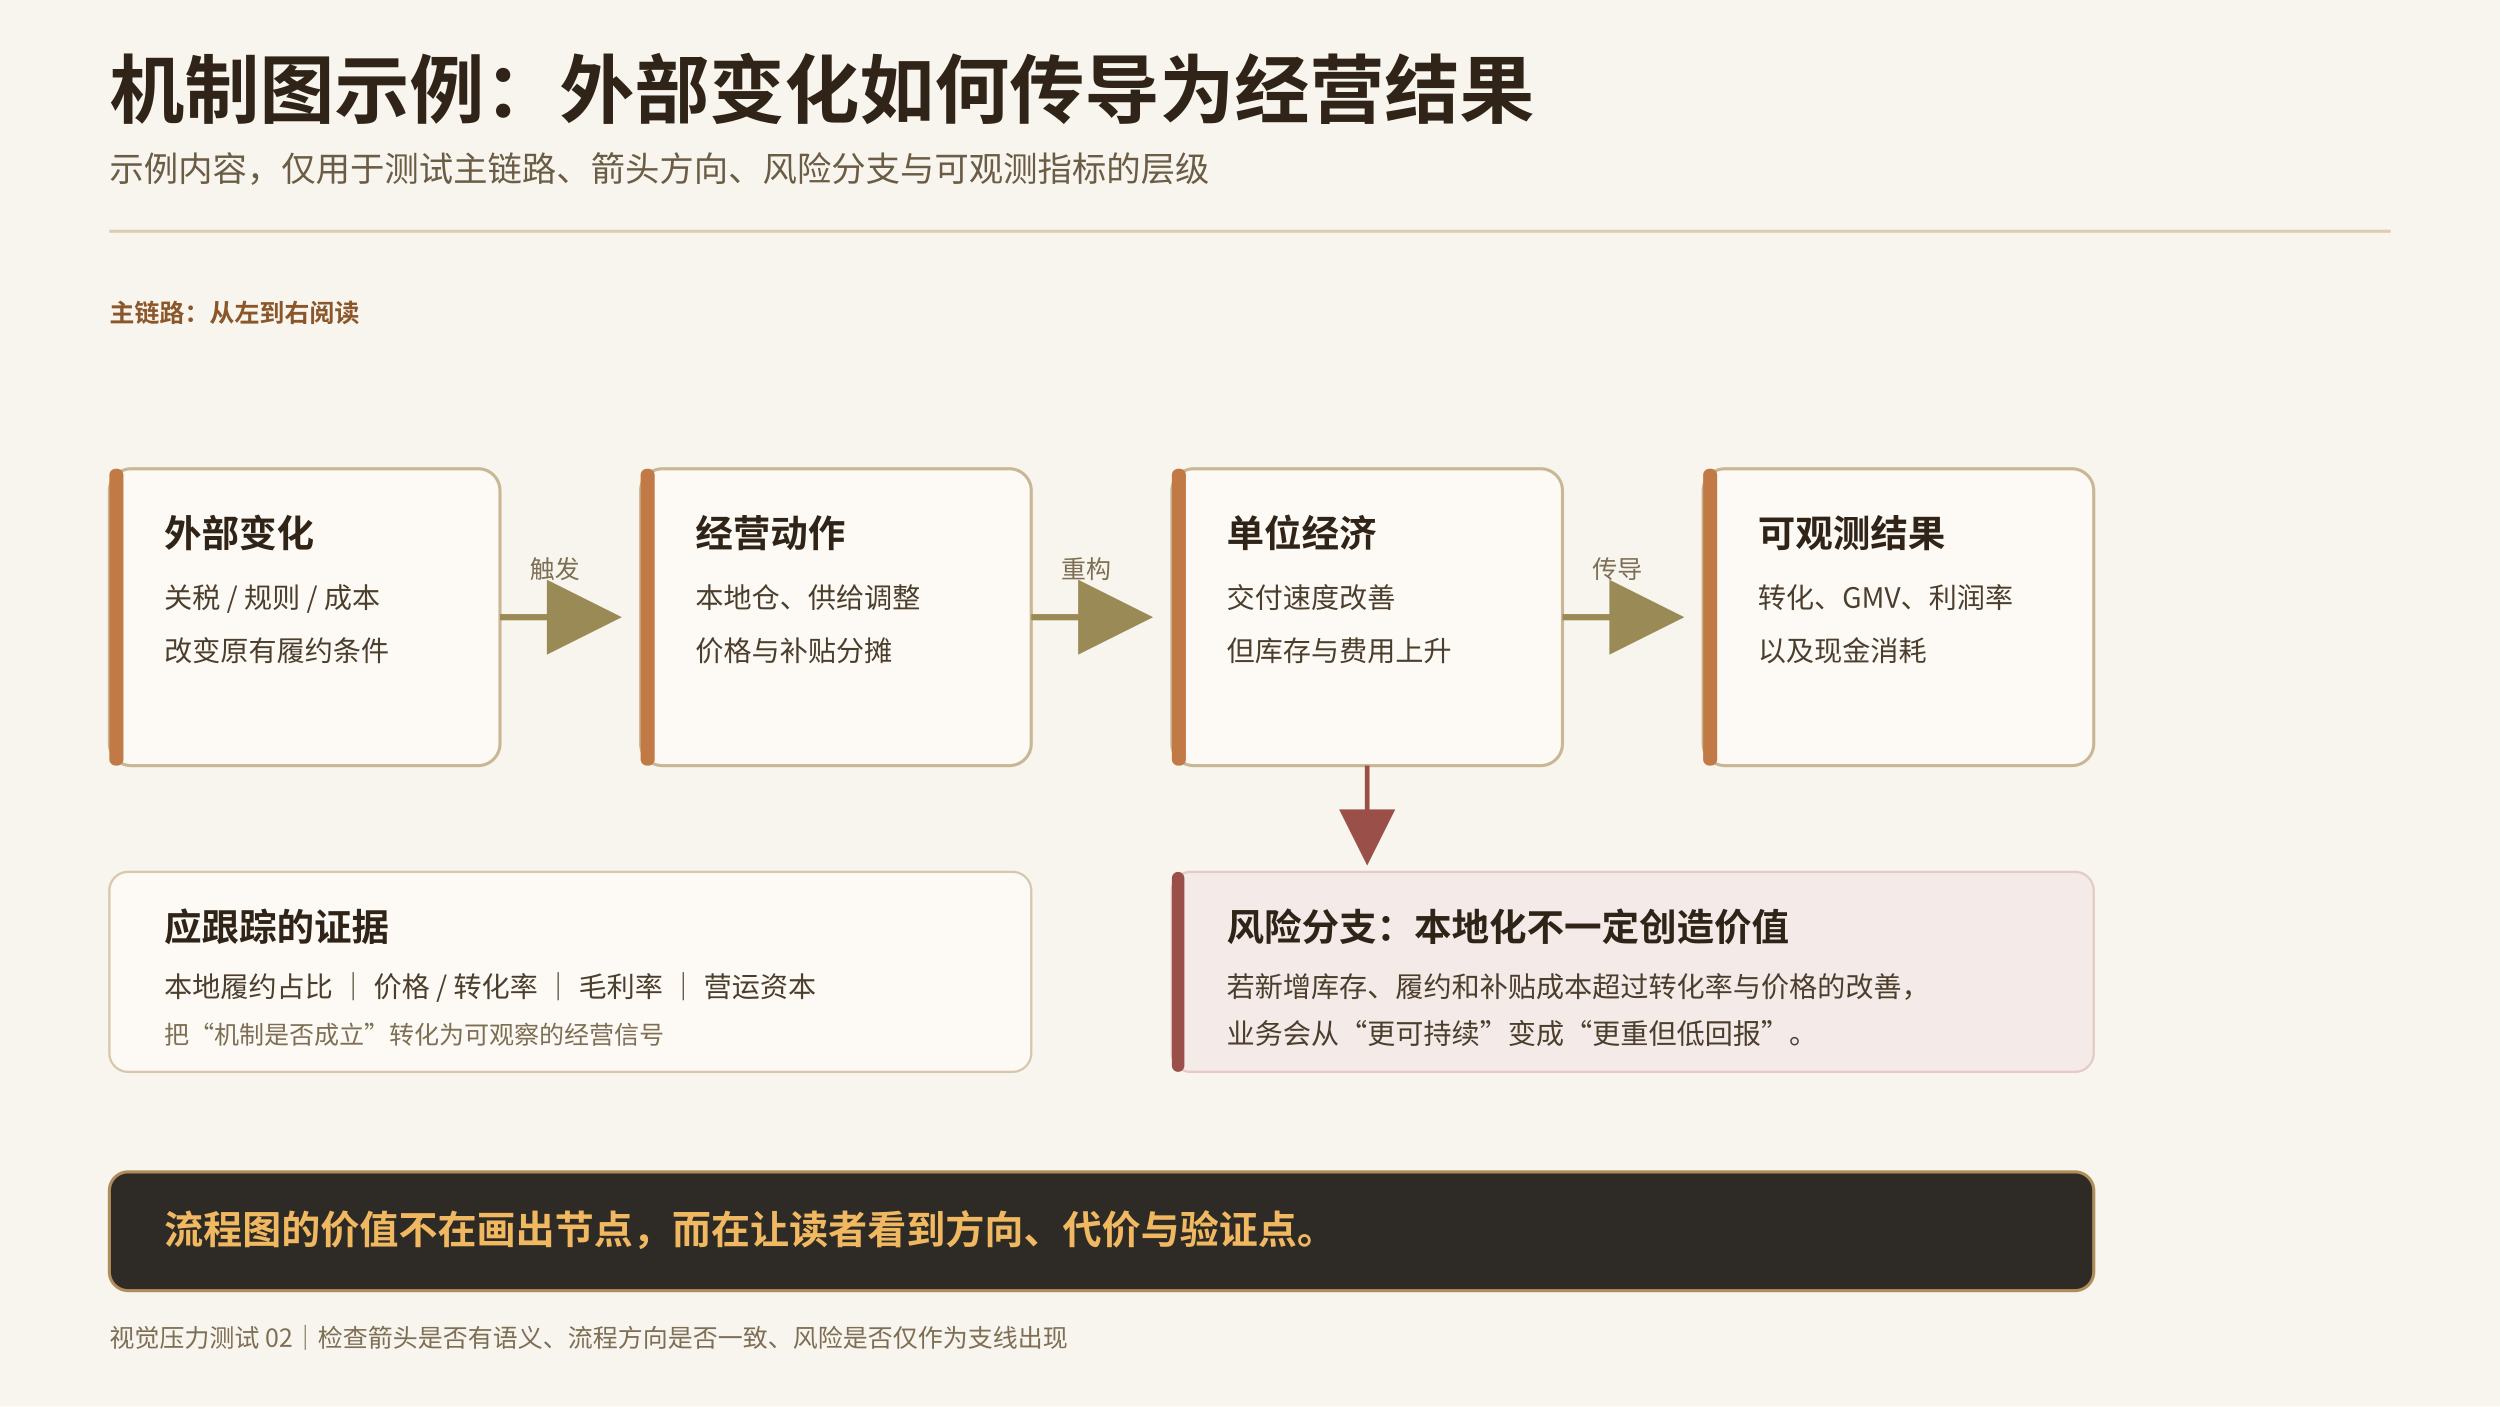
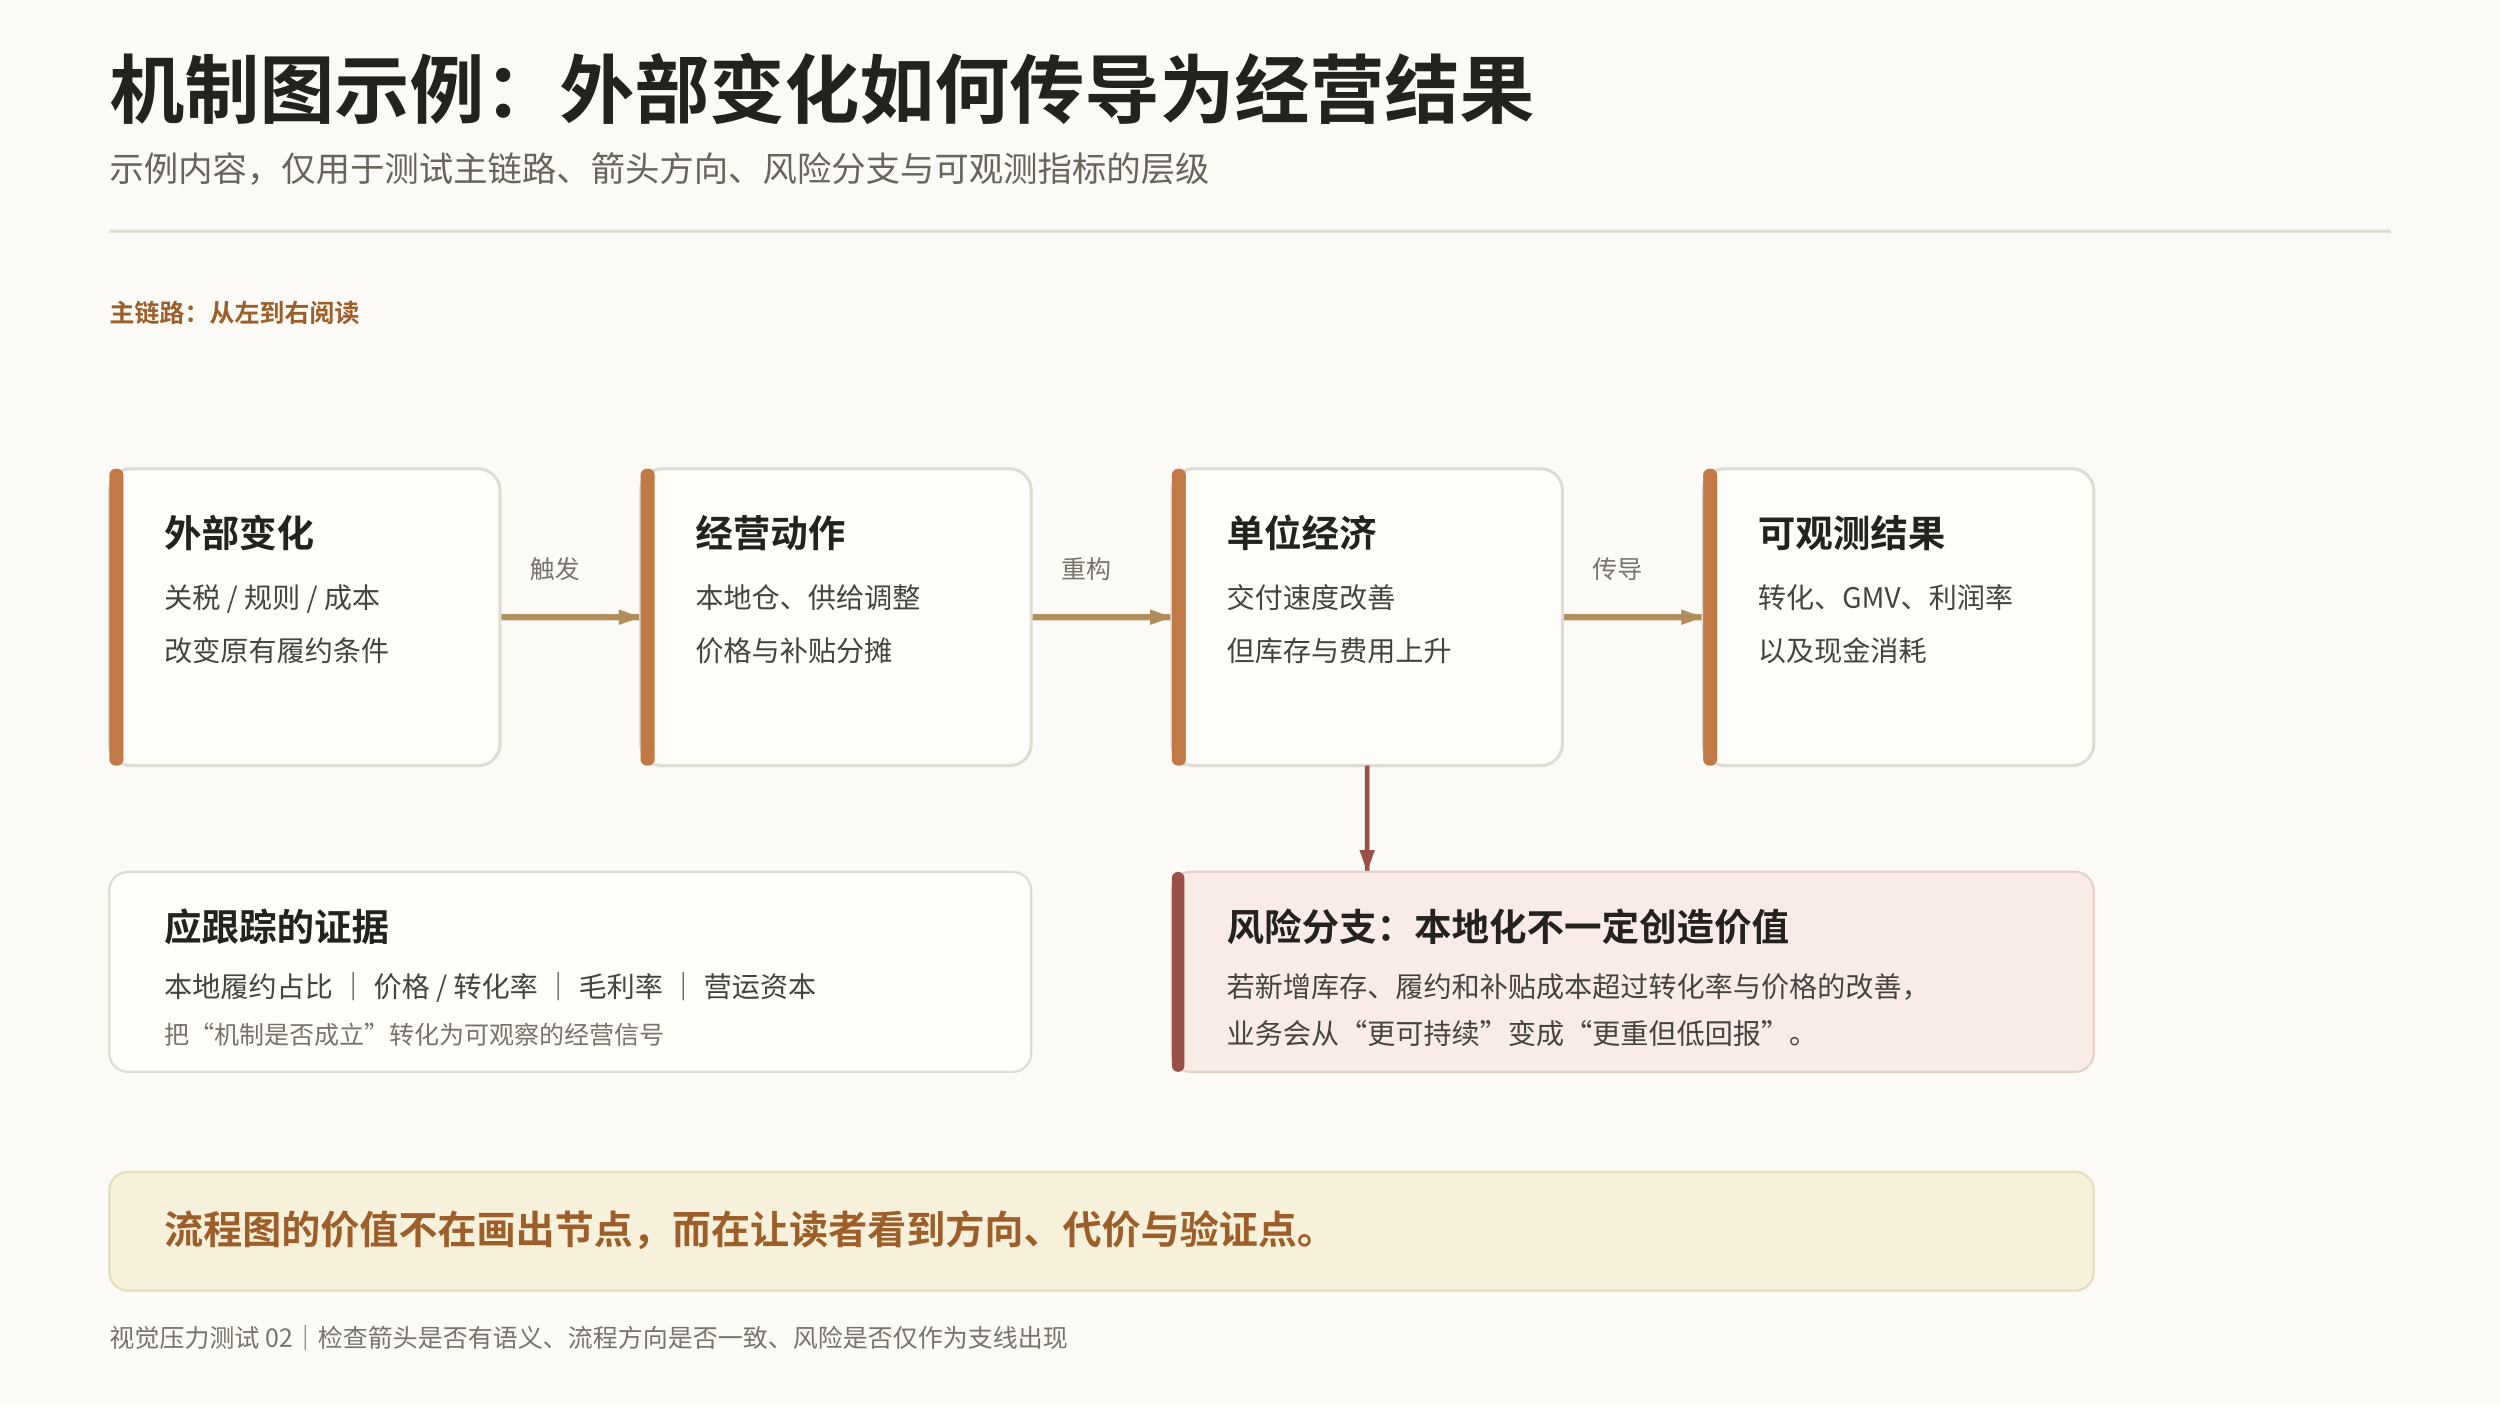
- <svg xmlns="http://www.w3.org/2000/svg" width="1600" height="900" viewBox="0 0 1600 900">
+ <svg xmlns="http://www.w3.org/2000/svg" width="1600" height="900" viewBox="0 0 1600 900" role="img" aria-labelledby="title desc">
  <defs>
-     <marker id="arrow" markerWidth="12" markerHeight="12" refX="10" refY="6" orient="auto">
-       <path d="M 0 0 L 12 6 L 0 12 Z" fill="#9a8a55" />
+     <marker id="arrow" markerUnits="userSpaceOnUse" markerWidth="14" markerHeight="10" refX="14" refY="5" orient="auto">
+       <path d="M 0 0 L 14 5 L 0 10 Z" fill="#b08d5a" />
    </marker>
-     <marker id="arrow-risk" markerWidth="12" markerHeight="12" refX="10" refY="6" orient="auto">
-       <path d="M 0 0 L 12 6 L 0 12 Z" fill="#9a5048" />
+     <marker id="arrow-risk" markerUnits="userSpaceOnUse" markerWidth="14" markerHeight="10" refX="14" refY="5" orient="auto">
+       <path d="M 0 0 L 14 5 L 0 10 Z" fill="#9a5048" />
    </marker>
  </defs>
  <style>
    text { font-family:"PingFang SC","Microsoft YaHei","Noto Sans CJK SC",sans-serif; }
-     .title { font-size:48px; font-weight:800; fill:#2f2417; }.sub { font-size:22px; font-weight:400; fill:#6b5c45; }
-     .h { font-size:24px; font-weight:700; fill:#2f2417; }.body { font-size:18px; font-weight:400; fill:#4b3e2c; }
-     .note { font-size:16px; font-weight:400; fill:#7d6e54; }.pill { font-size:16px; font-weight:600; fill:#8b572a; }
+     .title { font-size:48px; font-weight:800; fill:#24221e; }.sub { font-size:22px; font-weight:400; fill:#68645c; }
+     .h { font-size:24px; font-weight:700; fill:#24221e; }.body { font-size:18px; font-weight:400; fill:#45433e; }
+     .note { font-size:16px; font-weight:400; fill:#77736b; }.pill { font-size:16px; font-weight:600; fill:#9c5f2a; }
  </style>
-   <rect width="1600" height="900" fill="#f8f5ef" />
+   <rect width="1600" height="900" fill="#fbfaf7" />
  <text x="70" y="75" class="title">机制图示例：外部变化如何传导为经营结果</text>
  <text x="70" y="116" class="sub">示例内容，仅用于测试主链路、箭头方向、风险分支与可观测指标的层级</text>
-   <line x1="70" y1="148" x2="1530" y2="148" stroke="#dfcdb1" stroke-width="2" />
+   <line x1="70" y1="148" x2="1530" y2="148" stroke="#dedbd3" stroke-width="2" />
  <text x="70" y="206" class="pill">主链路：从左到右阅读</text>
-   <g fill="#fdfaf5" stroke="#c8b695" stroke-width="2">
+   <g stroke="#b08d5a" stroke-width="4" marker-end="url(#arrow)">
+     <line x1="320" y1="395" x2="410" y2="395" />
+     <line x1="660" y1="395" x2="750" y2="395" />
+     <line x1="1000" y1="395" x2="1090" y2="395" />
+   </g>
+   <g fill="#fffdf9" stroke="#dedbd3" stroke-width="2">
    <rect x="70" y="300" width="250" height="190" rx="14" />
    <rect x="410" y="300" width="250" height="190" rx="14" />
    <rect x="750" y="300" width="250" height="190" rx="14" />
    <rect x="1090" y="300" width="250" height="190" rx="14" />
  </g>
  <g fill="#c17a45">
    <rect x="70" y="300" width="9" height="190" rx="4" />
    <rect x="410" y="300" width="9" height="190" rx="4" />
    <rect x="750" y="300" width="9" height="190" rx="4" />
    <rect x="1090" y="300" width="9" height="190" rx="4" />
-   </g>
-   <g stroke="#9a8a55" stroke-width="4" marker-end="url(#arrow)">
-     <line x1="320" y1="395" x2="390" y2="395" />
-     <line x1="660" y1="395" x2="730" y2="395" />
-     <line x1="1000" y1="395" x2="1070" y2="395" />
  </g>
  <g class="h">
    <text x="105" y="350">外部变化</text>
    <text x="445" y="350">经营动作</text>
    <text x="785" y="350">单位经济</text>
    <text x="1125" y="350">可观测结果</text>
  </g>
  <g class="body">
    <text x="105" y="389">关税 / 规则 / 成本</text>
    <text x="105" y="423">改变原有履约条件</text>
    <text x="445" y="389">本地仓、供给调整</text>
    <text x="445" y="423">价格与补贴分摊</text>
    <text x="785" y="389">交付速度改善</text>
    <text x="785" y="423">但库存与费用上升</text>
    <text x="1125" y="389">转化、GMV、利润率</text>
    <text x="1125" y="423">以及现金消耗</text>
  </g>
  <g class="note" text-anchor="middle">
    <text x="355" y="370">触发</text>
    <text x="695" y="370">重构</text>
    <text x="1035" y="370">传导</text>
  </g>
-   <rect x="750" y="558" width="590" height="128" rx="12" fill="#f4eae7" stroke="#e4cbc5" stroke-width="1.5" />
+   <path d="M 875 490 C 875 520, 875 535, 875 558" fill="none" stroke="#9a5048" stroke-width="3" marker-end="url(#arrow-risk)" />
+   <rect x="750" y="558" width="590" height="128" rx="12" fill="#f9ece8" stroke="#e6d0ca" stroke-width="1.5" />
  <rect x="750" y="558" width="8" height="128" rx="4" fill="#9a5048" />
-   <text x="785" y="602" class="h" fill="#8a443c">风险分支：本地化不一定创造价值</text>
-   <text x="785" y="638" class="body" fill="#8a443c">若新增库存、履约和补贴成本超过转化率与价格的改善，</text>
-   <text x="785" y="668" class="body" fill="#8a443c">业务会从“更可持续”变成“更重但低回报”。</text>
-   <path d="M 875 490 C 875 520, 875 530, 875 548" fill="none" stroke="#9a5048" stroke-width="3" marker-end="url(#arrow-risk)" />
-   <rect x="70" y="558" width="590" height="128" rx="12" fill="#fdfaf5" stroke="#d7c8ad" stroke-width="1.5" />
+   <text x="785" y="602" class="h" fill="#9a5048">风险分支：本地化不一定创造价值</text>
+   <text x="785" y="638" class="body" fill="#45433e">若新增库存、履约和补贴成本超过转化率与价格的改善，</text>
+   <text x="785" y="668" class="body" fill="#45433e">业务会从“更可持续”变成“更重但低回报”。</text>
+   <rect x="70" y="558" width="590" height="128" rx="12" fill="#fffdf9" stroke="#dedbd3" stroke-width="1.5" />
  <text x="105" y="602" class="h">应跟踪的证据</text>
  <text x="105" y="638" class="body">本地履约占比 ｜ 价格 / 转化率 ｜ 毛利率 ｜ 营运资本</text>
  <text x="105" y="668" class="note">把“机制是否成立”转化为可观察的经营信号</text>
-   <rect x="70" y="750" width="1270" height="76" rx="12" fill="#2e2a25" stroke="#b08d5a" stroke-width="2" />
-   <text x="105" y="796" font-size="25" font-weight="800" fill="#f0b860">流程图的价值不在画出节点，而在让读者看到方向、代价与验证点。</text>
+   <rect x="70" y="750" width="1270" height="76" rx="12" fill="#f7f1dc" stroke="#e6ddbd" stroke-width="1.5" />
+   <text x="105" y="796" font-size="25" font-weight="800" fill="#9c5f2a">流程图的价值不在画出节点，而在让读者看到方向、代价与验证点。</text>
  <text x="70" y="862" class="note">视觉压力测试 02｜检查箭头是否有语义、流程方向是否一致、风险是否仅作为支线出现</text>
</svg>
